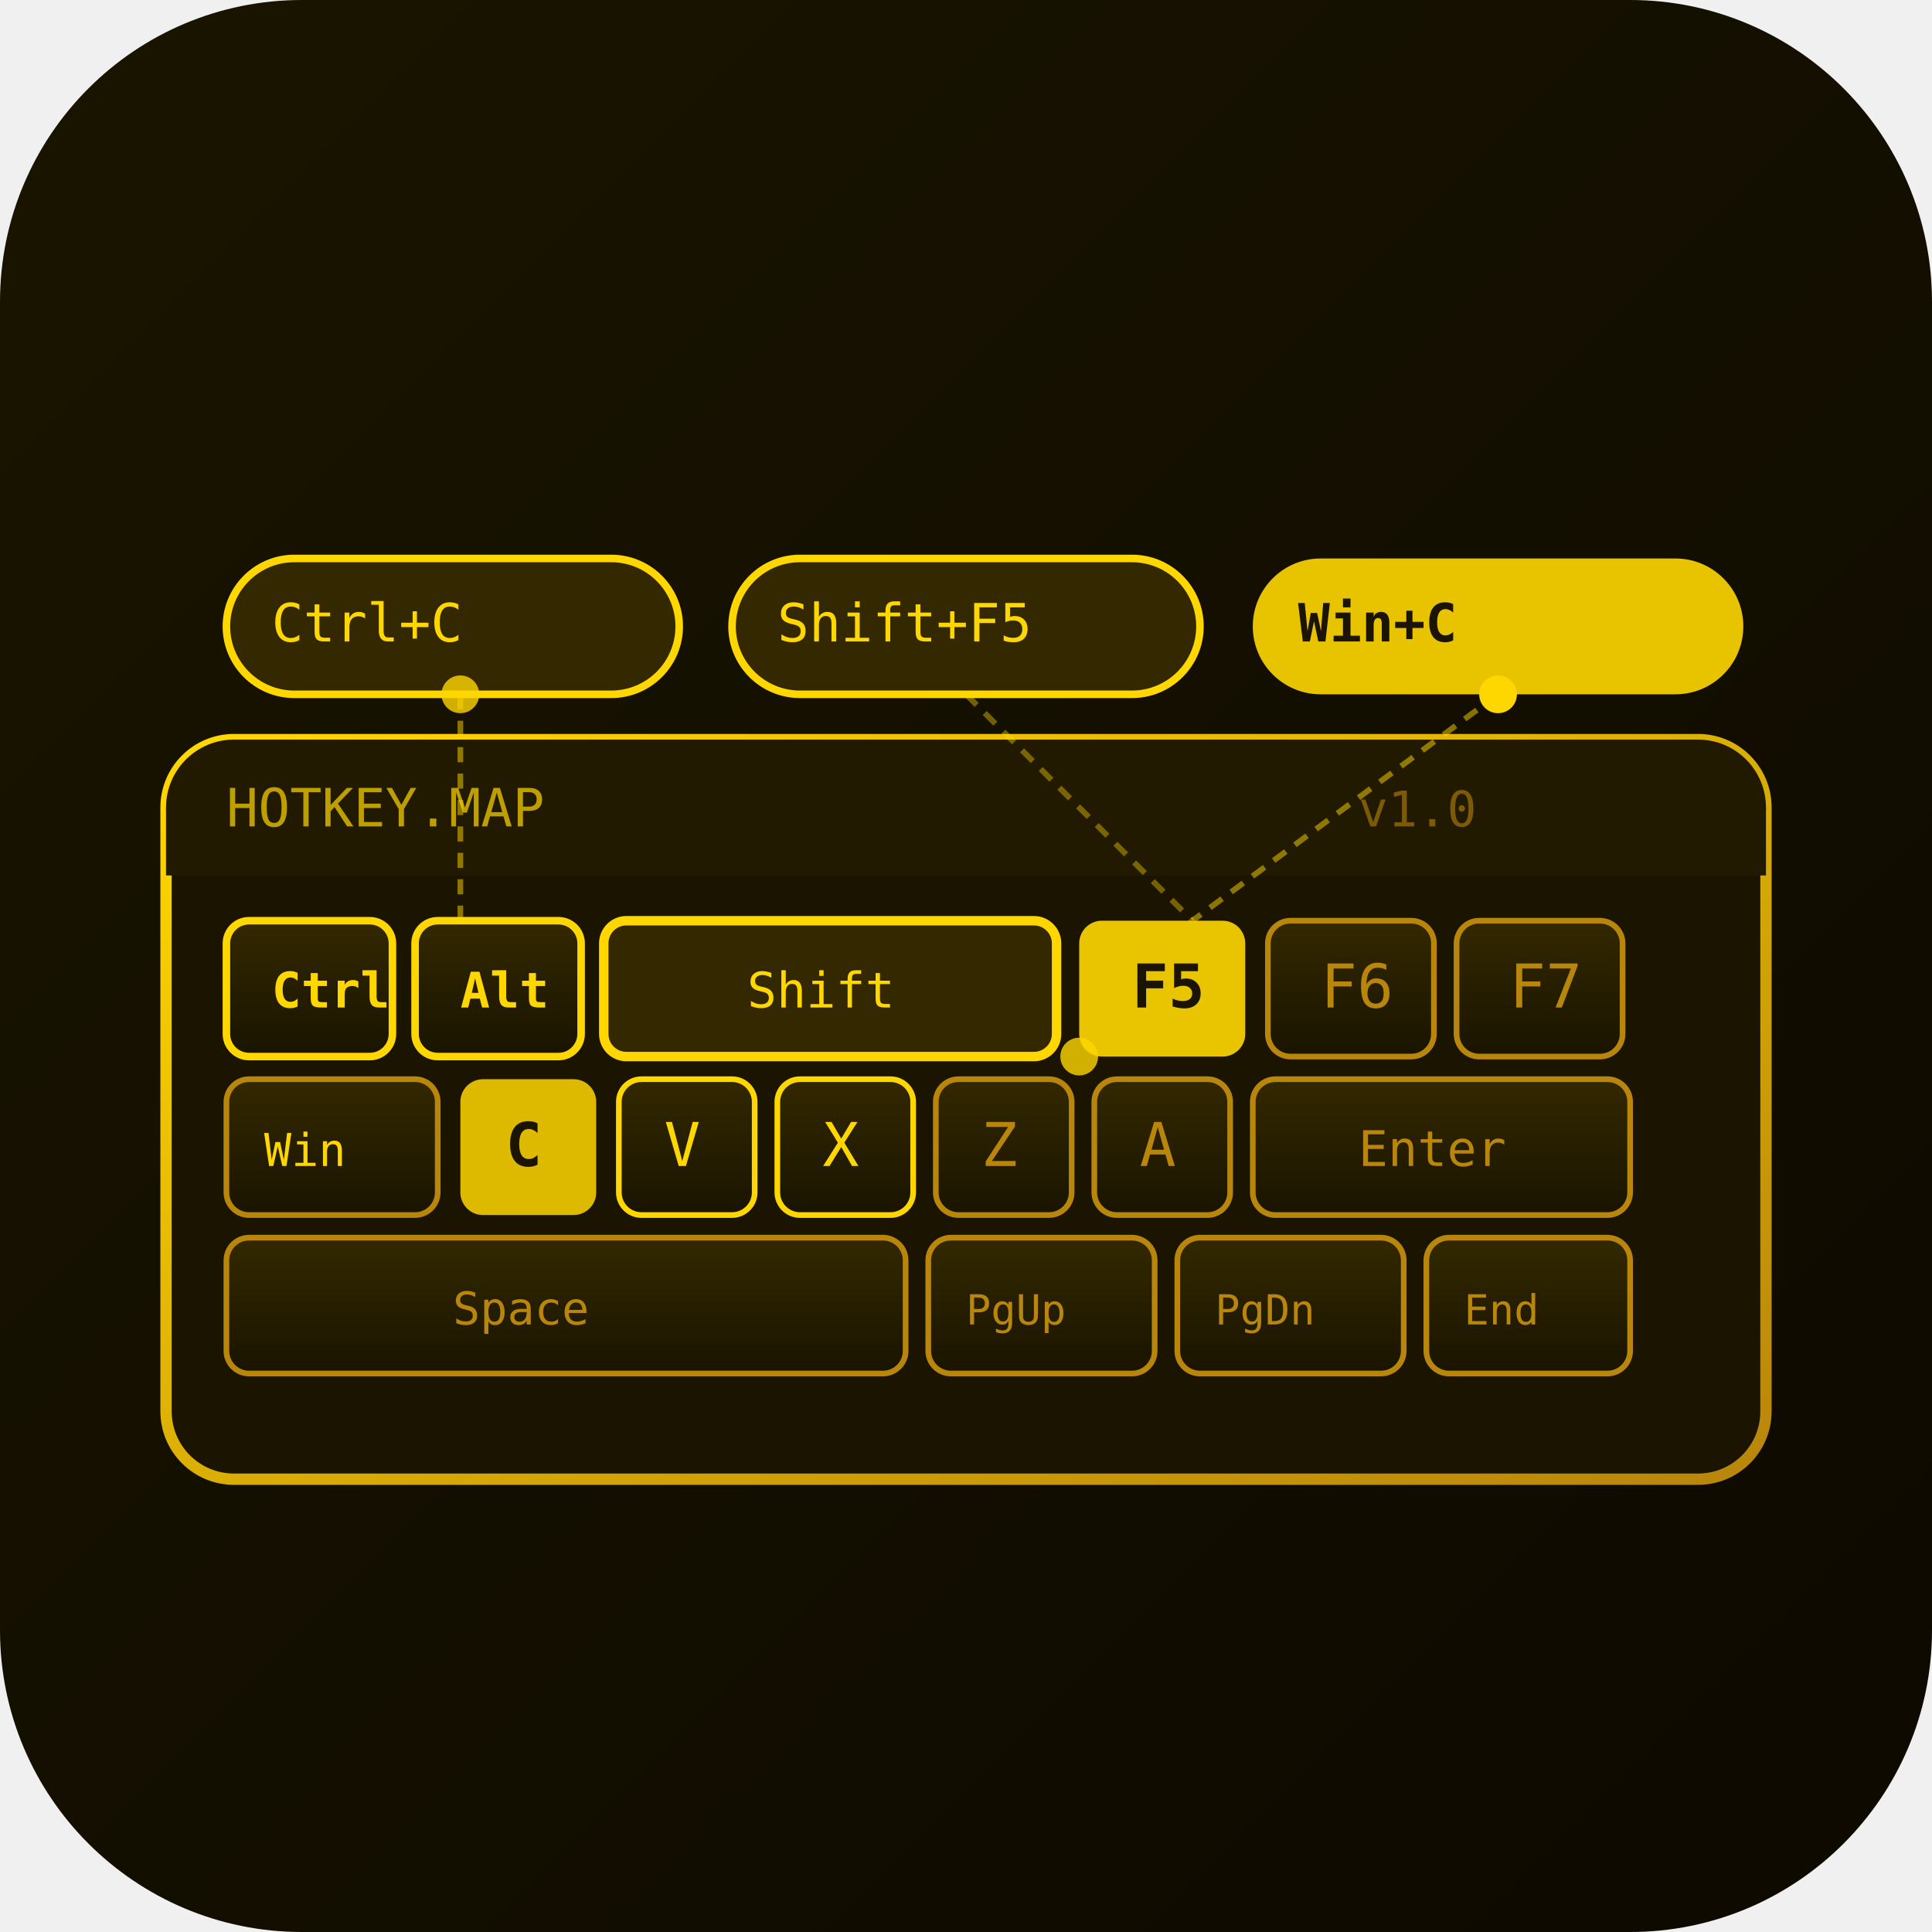
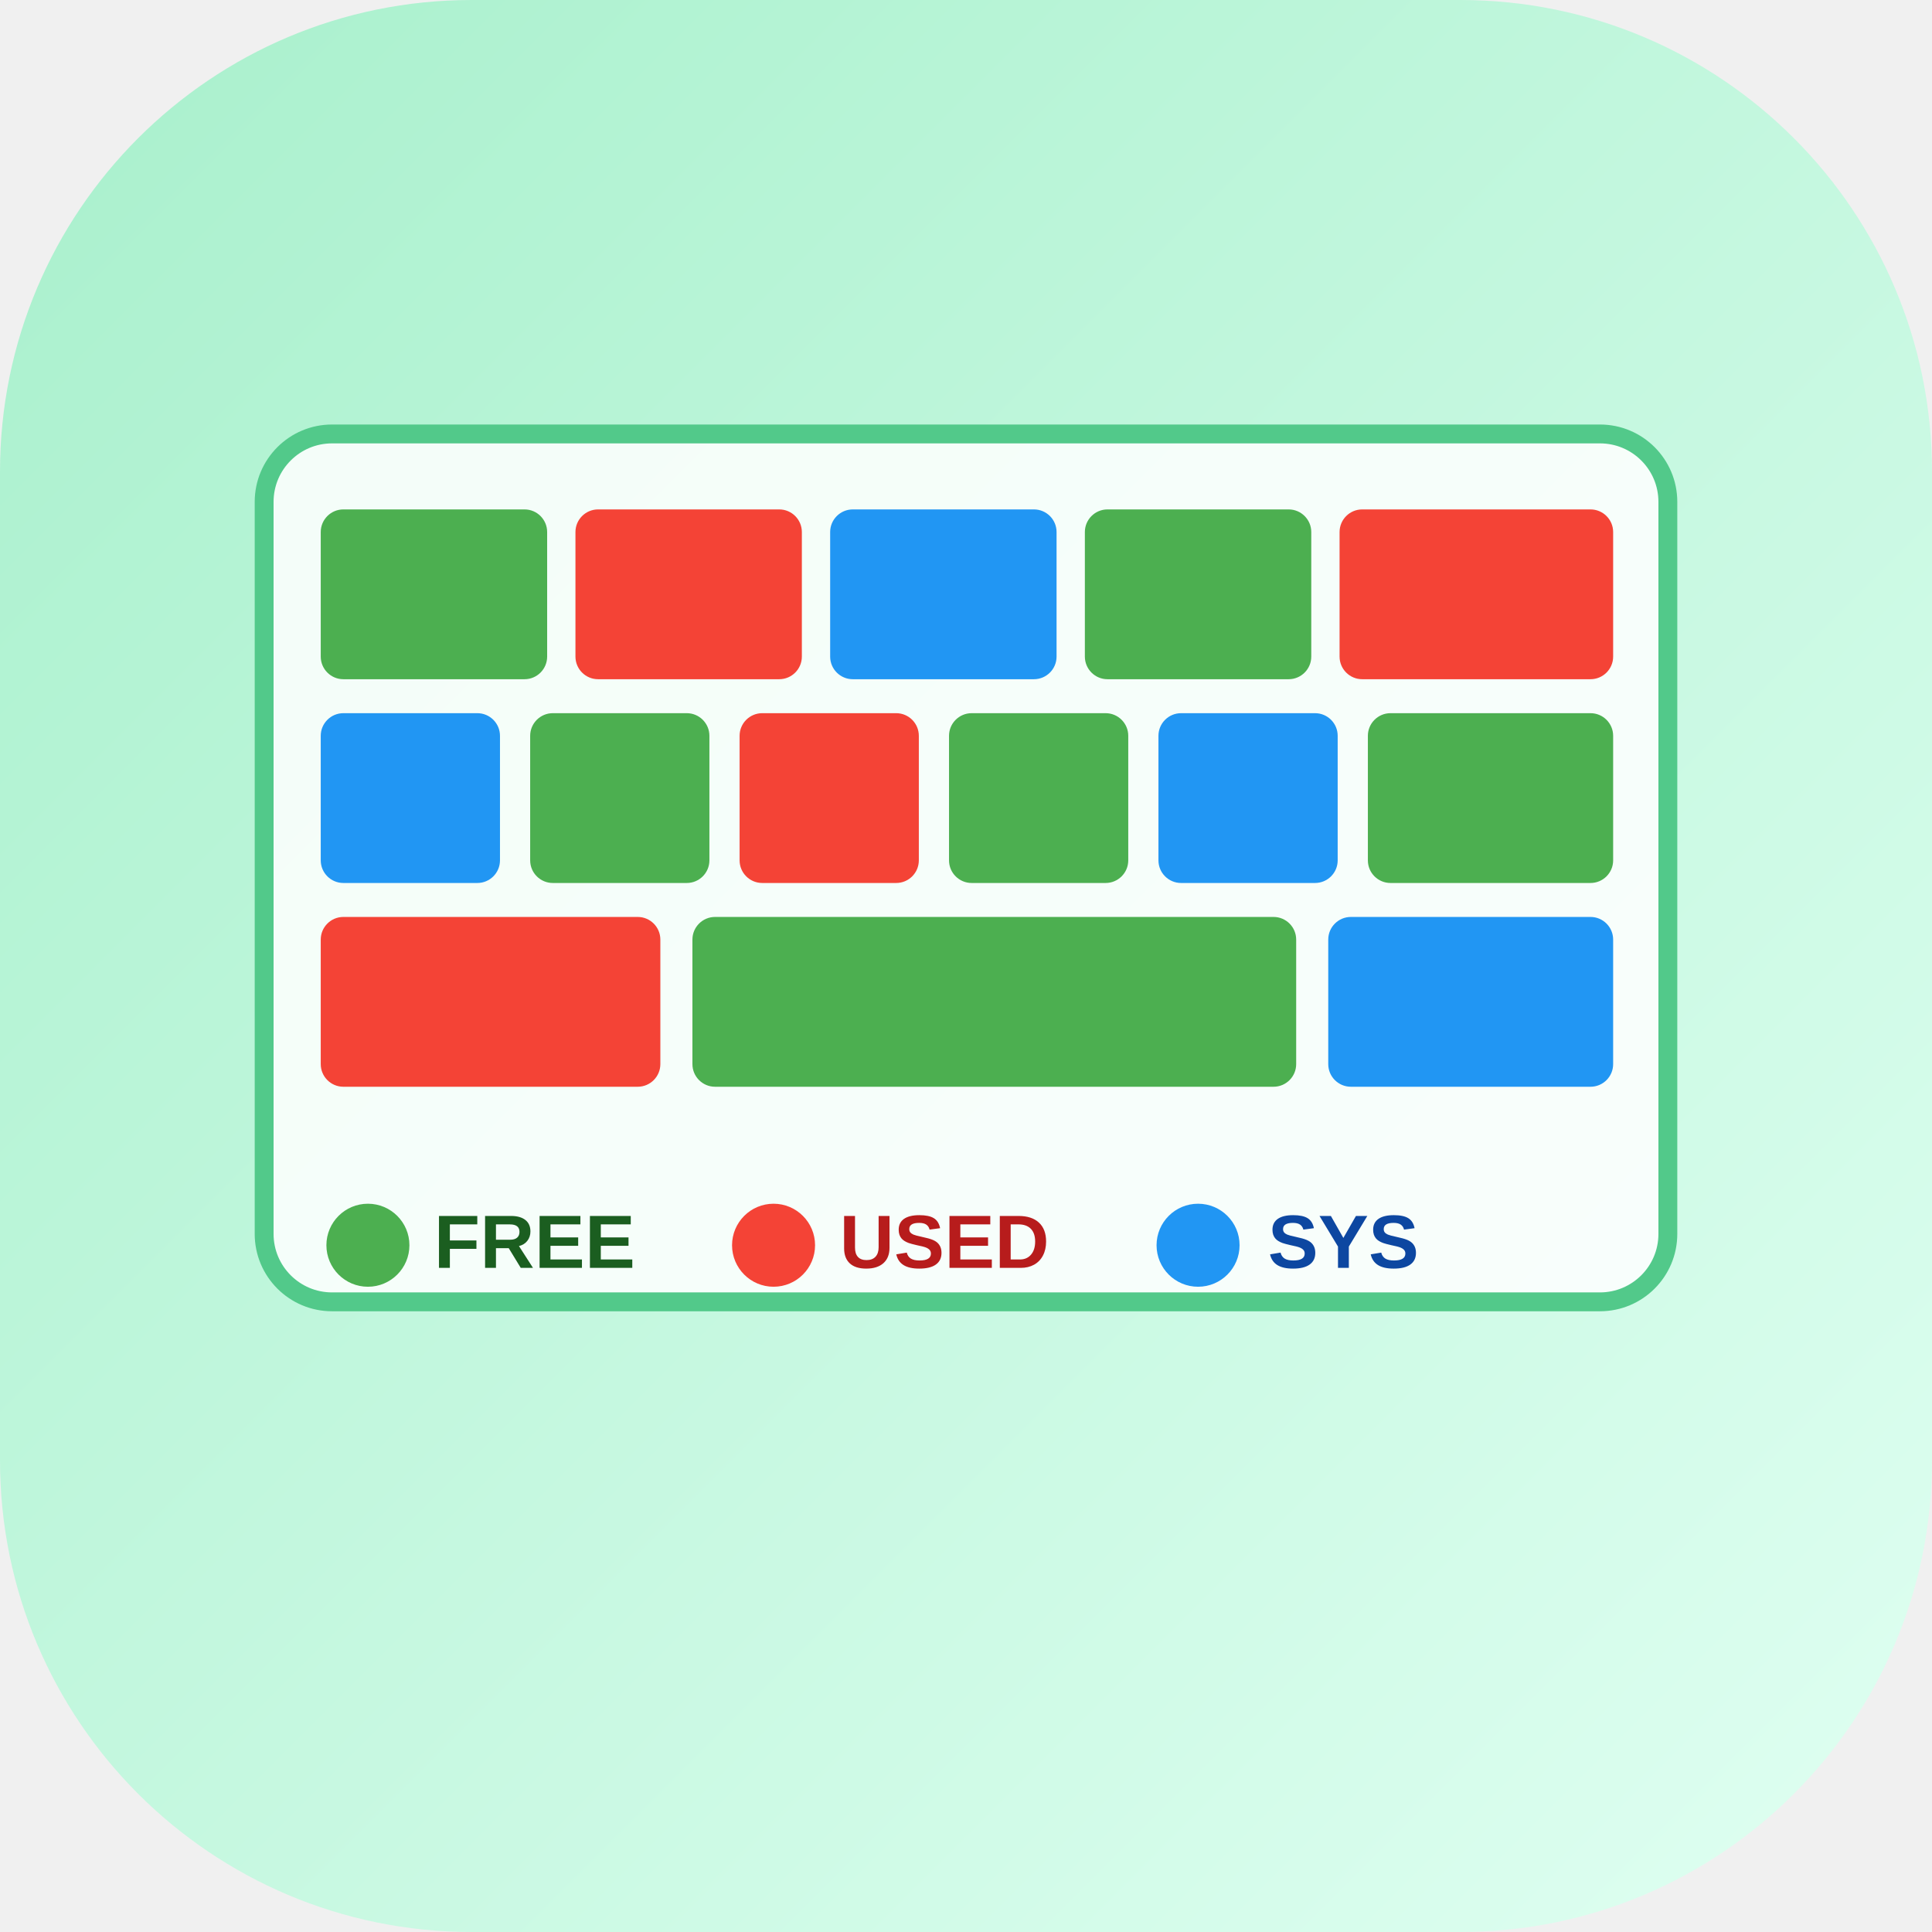
- <svg xmlns="http://www.w3.org/2000/svg" viewBox="0 0 512 512">
+ <svg xmlns="http://www.w3.org/2000/svg" viewBox="0 0 1024 1024">
  <defs>
-     <linearGradient id="bg" x1="0" y1="0" x2="1" y2="1">
-       <stop offset="0%" stop-color="#1a1500" />
-       <stop offset="100%" stop-color="#0d0900" />
-     </linearGradient>
-     <linearGradient id="gold" x1="0" y1="0" x2="1" y2="1">
-       <stop offset="0%" stop-color="#ffd700" />
-       <stop offset="100%" stop-color="#b8860b" />
-     </linearGradient>
-     <linearGradient id="keyGold" x1="0" y1="0" x2="0" y2="1">
-       <stop offset="0%" stop-color="#332800" />
-       <stop offset="100%" stop-color="#1a1400" />
+     <linearGradient id="bg1" x1="0%" y1="0%" x2="100%" y2="100%">
+       <stop offset="0%" stop-color="#A8F0CC" />
+       <stop offset="100%" stop-color="#E0FFF2" />
    </linearGradient>
  </defs>
-   <rect width="512" height="512" rx="80" fill="url(#bg)" />
-   <rect x="44" y="196" width="424" height="196" rx="18" fill="#1a1400" stroke="url(#gold)" stroke-width="3" />
-   <rect x="44" y="196" width="424" height="36" rx="18" fill="#221a00" />
-   <rect x="44" y="214" width="424" height="18" fill="#221a00" />
-   <text x="60" y="219" font-family="monospace" font-size="14" fill="#ffd700" opacity="0.7">HOTKEY.MAP</text>
-   <text x="360" y="219" font-family="monospace" font-size="13" fill="#b8860b" opacity="0.6">v1.0</text>
-   <rect x="60" y="244" width="44" height="36" rx="6" fill="url(#keyGold)" stroke="#ffd700" stroke-width="2" />
-   <text x="72" y="267" font-family="monospace" font-size="13" fill="#ffd700" font-weight="bold">Ctrl</text>
-   <rect x="110" y="244" width="44" height="36" rx="6" fill="url(#keyGold)" stroke="#ffd700" stroke-width="2" />
-   <text x="122" y="267" font-family="monospace" font-size="13" fill="#ffd700" font-weight="bold">Alt</text>
-   <rect x="160" y="244" width="120" height="36" rx="6" fill="#332800" stroke="#ffd700" stroke-width="2.5" />
-   <text x="198" y="267" font-family="monospace" font-size="13" fill="#ffd700">Shift</text>
-   <rect x="286" y="244" width="44" height="36" rx="6" fill="#ffd700" opacity="0.9" />
-   <text x="300" y="267" font-family="monospace" font-size="16" fill="#1a1400" font-weight="bold">F5</text>
-   <rect x="336" y="244" width="44" height="36" rx="6" fill="url(#keyGold)" stroke="#b8860b" stroke-width="1.5" />
-   <text x="350" y="267" font-family="monospace" font-size="16" fill="#b8860b">F6</text>
-   <rect x="386" y="244" width="44" height="36" rx="6" fill="url(#keyGold)" stroke="#b8860b" stroke-width="1.5" />
-   <text x="400" y="267" font-family="monospace" font-size="16" fill="#b8860b">F7</text>
-   <rect x="60" y="286" width="56" height="36" rx="6" fill="url(#keyGold)" stroke="#b8860b" stroke-width="1.5" />
-   <text x="70" y="309" font-family="monospace" font-size="12" fill="#ffd700">Win</text>
-   <rect x="122" y="286" width="36" height="36" rx="6" fill="#ffd700" opacity="0.85" />
-   <text x="134" y="309" font-family="monospace" font-size="16" fill="#1a1400" font-weight="bold">C</text>
-   <rect x="164" y="286" width="36" height="36" rx="6" fill="url(#keyGold)" stroke="#ffd700" stroke-width="1.5" />
-   <text x="176" y="309" font-family="monospace" font-size="16" fill="#ffd700">V</text>
-   <rect x="206" y="286" width="36" height="36" rx="6" fill="url(#keyGold)" stroke="#ffd700" stroke-width="1.5" />
-   <text x="218" y="309" font-family="monospace" font-size="16" fill="#ffd700">X</text>
-   <rect x="248" y="286" width="36" height="36" rx="6" fill="url(#keyGold)" stroke="#b8860b" stroke-width="1.5" />
-   <text x="260" y="309" font-family="monospace" font-size="16" fill="#b8860b">Z</text>
-   <rect x="290" y="286" width="36" height="36" rx="6" fill="url(#keyGold)" stroke="#b8860b" stroke-width="1.5" />
-   <text x="302" y="309" font-family="monospace" font-size="16" fill="#b8860b">A</text>
-   <rect x="332" y="286" width="100" height="36" rx="6" fill="url(#keyGold)" stroke="#b8860b" stroke-width="1.5" />
-   <text x="360" y="309" font-family="monospace" font-size="13" fill="#b8860b">Enter</text>
-   <rect x="60" y="328" width="180" height="36" rx="6" fill="url(#keyGold)" stroke="#b8860b" stroke-width="1.5" />
-   <text x="120" y="351" font-family="monospace" font-size="12" fill="#b8860b">Space</text>
-   <rect x="246" y="328" width="60" height="36" rx="6" fill="url(#keyGold)" stroke="#b8860b" stroke-width="1.5" />
-   <text x="256" y="351" font-family="monospace" font-size="11" fill="#b8860b">PgUp</text>
-   <rect x="312" y="328" width="60" height="36" rx="6" fill="url(#keyGold)" stroke="#b8860b" stroke-width="1.5" />
-   <text x="322" y="351" font-family="monospace" font-size="11" fill="#b8860b">PgDn</text>
-   <rect x="378" y="328" width="54" height="36" rx="6" fill="url(#keyGold)" stroke="#b8860b" stroke-width="1.5" />
-   <text x="388" y="351" font-family="monospace" font-size="11" fill="#b8860b">End</text>
-   <rect x="60" y="148" width="120" height="36" rx="18" fill="#332800" stroke="#ffd700" stroke-width="2" />
-   <text x="72" y="170" font-family="monospace" font-size="14" fill="#ffd700">Ctrl+C</text>
-   <rect x="194" y="148" width="124" height="36" rx="18" fill="#332800" stroke="#ffd700" stroke-width="2" />
-   <text x="206" y="170" font-family="monospace" font-size="14" fill="#ffd700">Shift+F5</text>
-   <rect x="332" y="148" width="130" height="36" rx="18" fill="#ffd700" opacity="0.9" />
-   <text x="344" y="170" font-family="monospace" font-size="14" fill="#1a1400" font-weight="bold">Win+C</text>
-   <circle cx="122" cy="184" r="5" fill="#ffd700" opacity="0.8" />
-   <line x1="122" y1="184" x2="122" y2="244" stroke="#ffd700" stroke-width="1.5" stroke-dasharray="4,3" opacity="0.5" />
-   <circle cx="286" cy="280" r="5" fill="#ffd700" opacity="0.8" />
-   <line x1="256" y1="184" x2="316" y2="244" stroke="#ffd700" stroke-width="1.5" stroke-dasharray="4,3" opacity="0.4" />
-   <circle cx="397" cy="184" r="5" fill="#ffd700" />
-   <line x1="397" y1="184" x2="316" y2="244" stroke="#ffd700" stroke-width="1.5" stroke-dasharray="4,3" opacity="0.5" />
+   <rect width="1024" height="1024" rx="250" fill="url(#bg1)" />
+   <rect x="140" y="230" width="744" height="460" rx="36" fill="#FFFFFF" opacity="0.85" />
+   <rect x="140" y="230" width="744" height="460" rx="36" fill="none" stroke="#52C98A" stroke-width="10" />
+   <rect x="170" y="270" width="120" height="90" rx="12" fill="#4CAF50" />
+   <rect x="305" y="270" width="120" height="90" rx="12" fill="#F44336" />
+   <rect x="440" y="270" width="120" height="90" rx="12" fill="#2196F3" />
+   <rect x="575" y="270" width="120" height="90" rx="12" fill="#4CAF50" />
+   <rect x="710" y="270" width="145" height="90" rx="12" fill="#F44336" />
+   <rect x="170" y="378" width="95" height="90" rx="12" fill="#2196F3" />
+   <rect x="281" y="378" width="95" height="90" rx="12" fill="#4CAF50" />
+   <rect x="392" y="378" width="95" height="90" rx="12" fill="#F44336" />
+   <rect x="503" y="378" width="95" height="90" rx="12" fill="#4CAF50" />
+   <rect x="614" y="378" width="95" height="90" rx="12" fill="#2196F3" />
+   <rect x="725" y="378" width="130" height="90" rx="12" fill="#4CAF50" />
+   <rect x="170" y="486" width="180" height="90" rx="12" fill="#F44336" />
+   <rect x="367" y="486" width="320" height="90" rx="12" fill="#4CAF50" />
+   <rect x="704" y="486" width="151" height="90" rx="12" fill="#2196F3" />
+   <circle cx="195" cy="660" r="22" fill="#4CAF50" />
+   <text x="230" y="672" font-family="Arial,sans-serif" font-size="40" fill="#1B5E20" font-weight="bold">FREE</text>
+   <circle cx="410" cy="660" r="22" fill="#F44336" />
+   <text x="445" y="672" font-family="Arial,sans-serif" font-size="40" fill="#B71C1C" font-weight="bold">USED</text>
+   <circle cx="635" cy="660" r="22" fill="#2196F3" />
+   <text x="672" y="672" font-family="Arial,sans-serif" font-size="40" fill="#0D47A1" font-weight="bold">SYS</text>
</svg>
